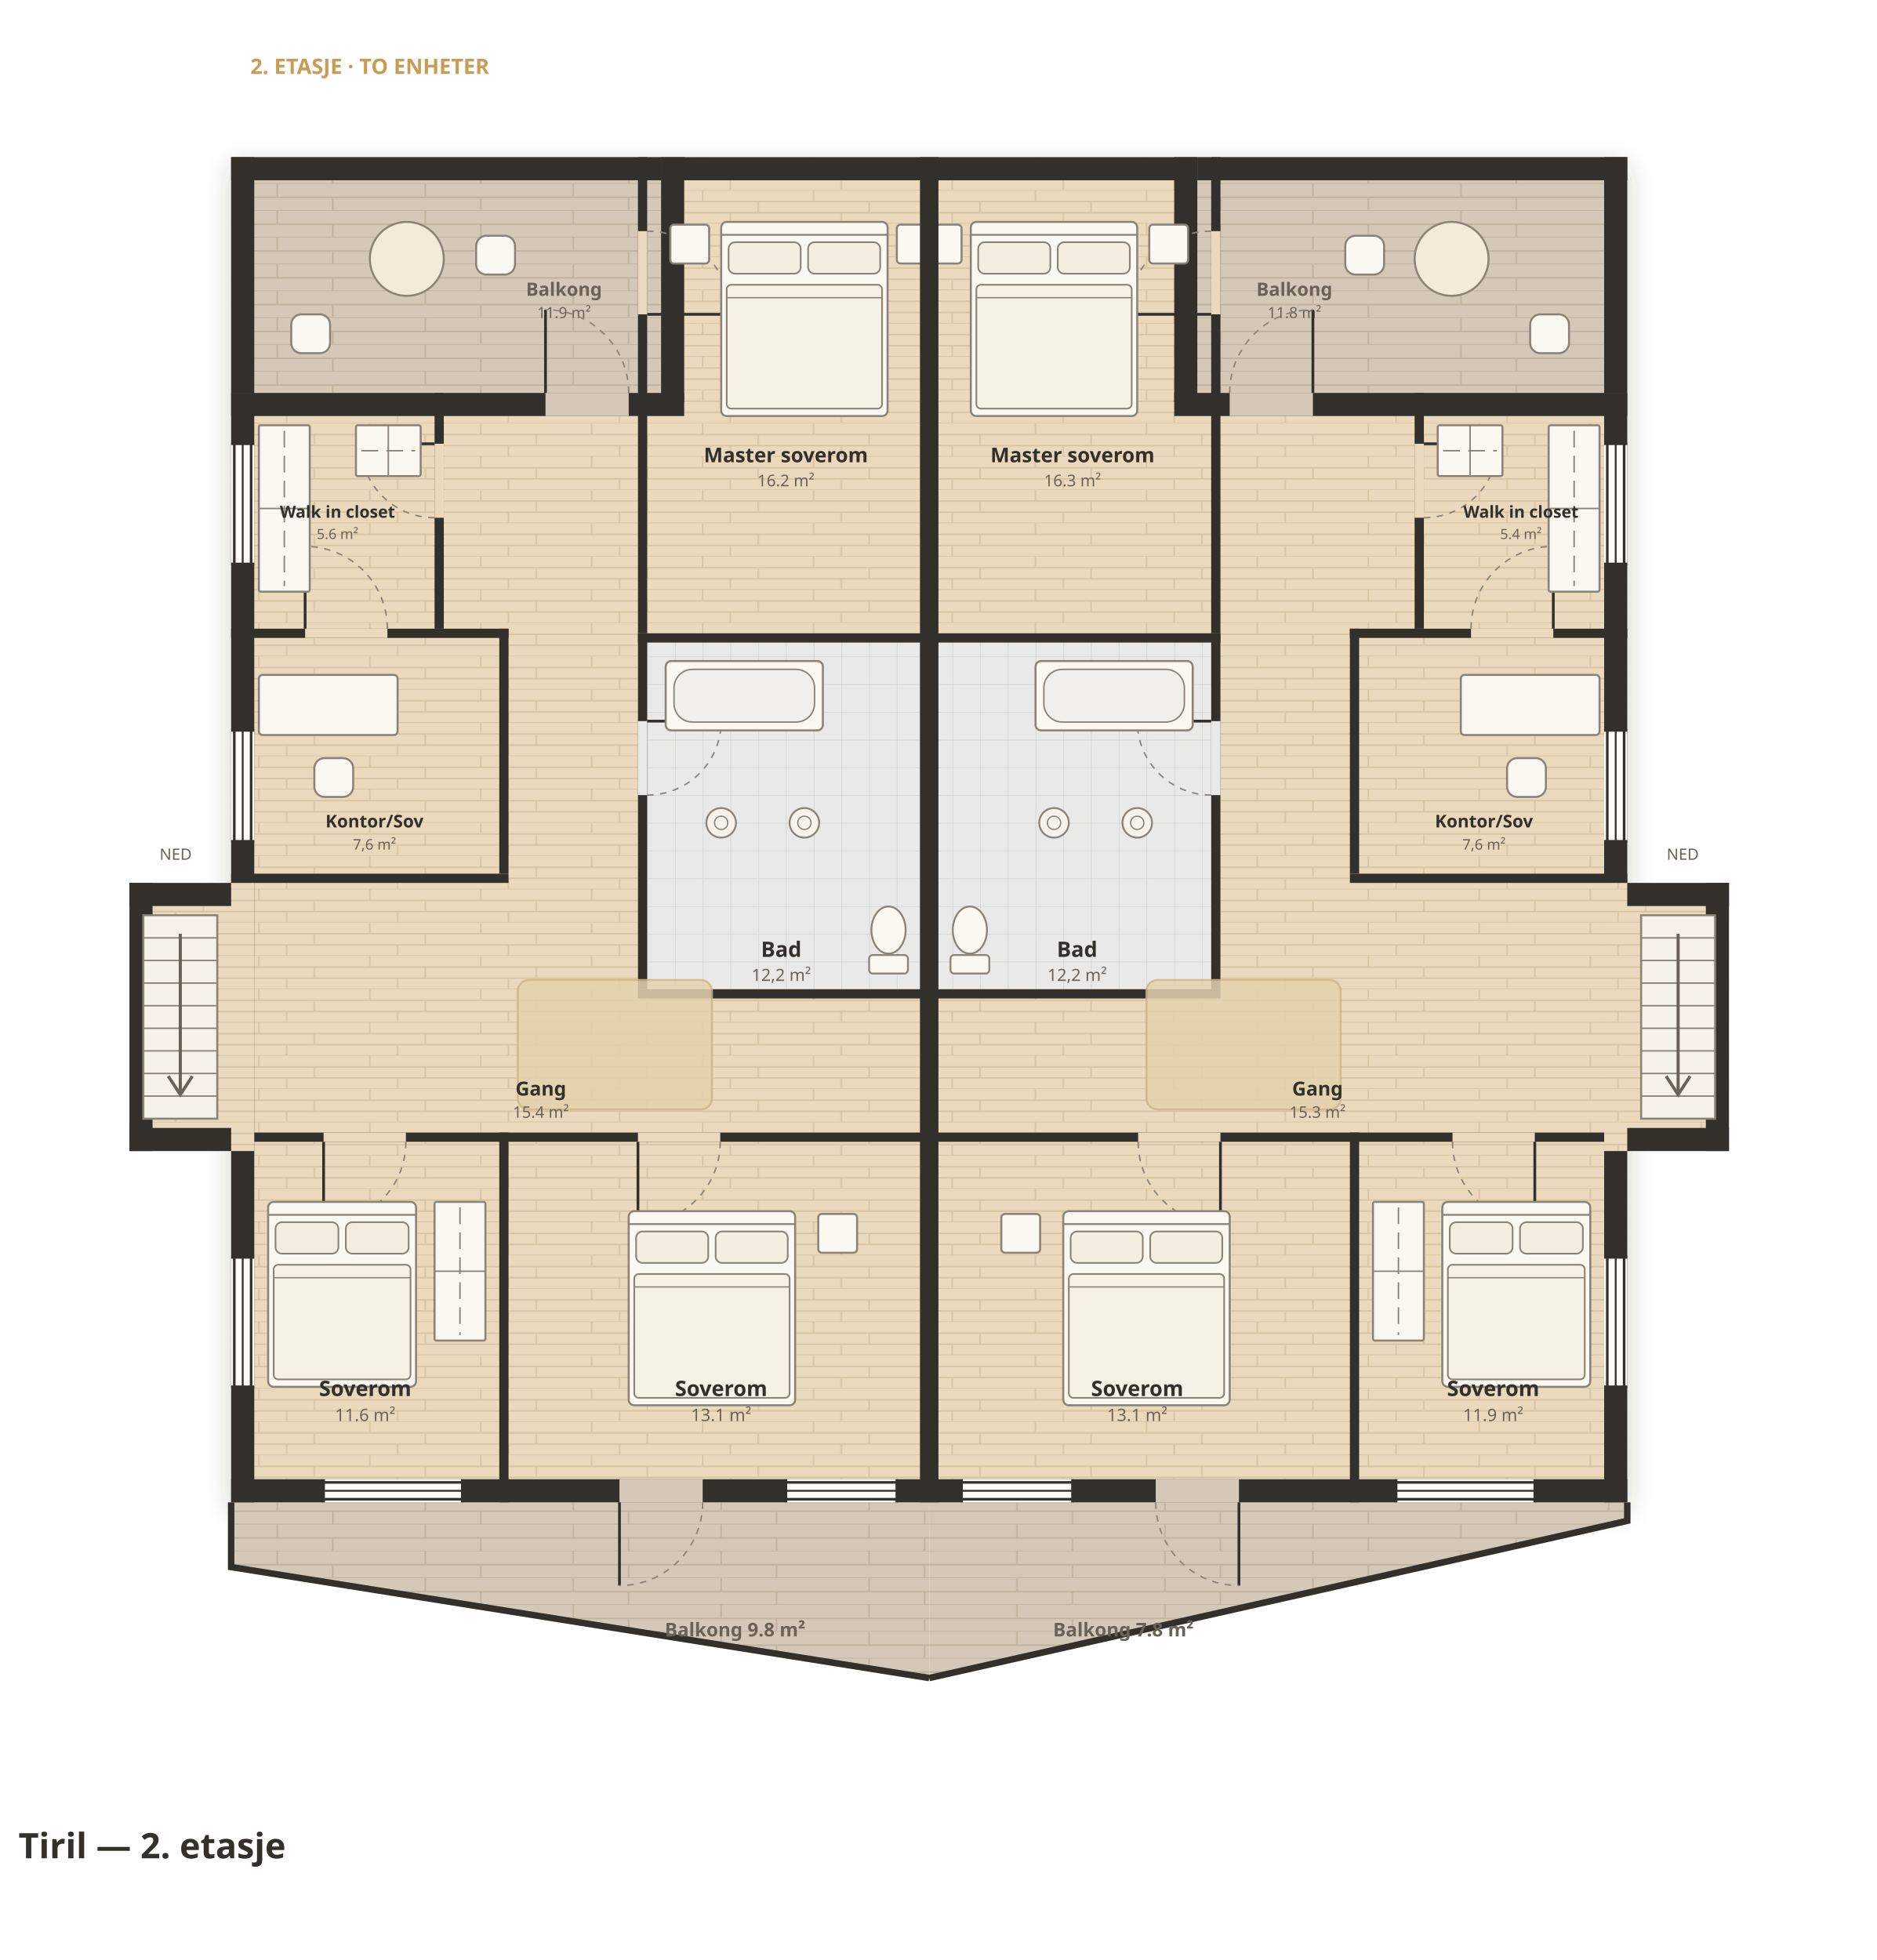
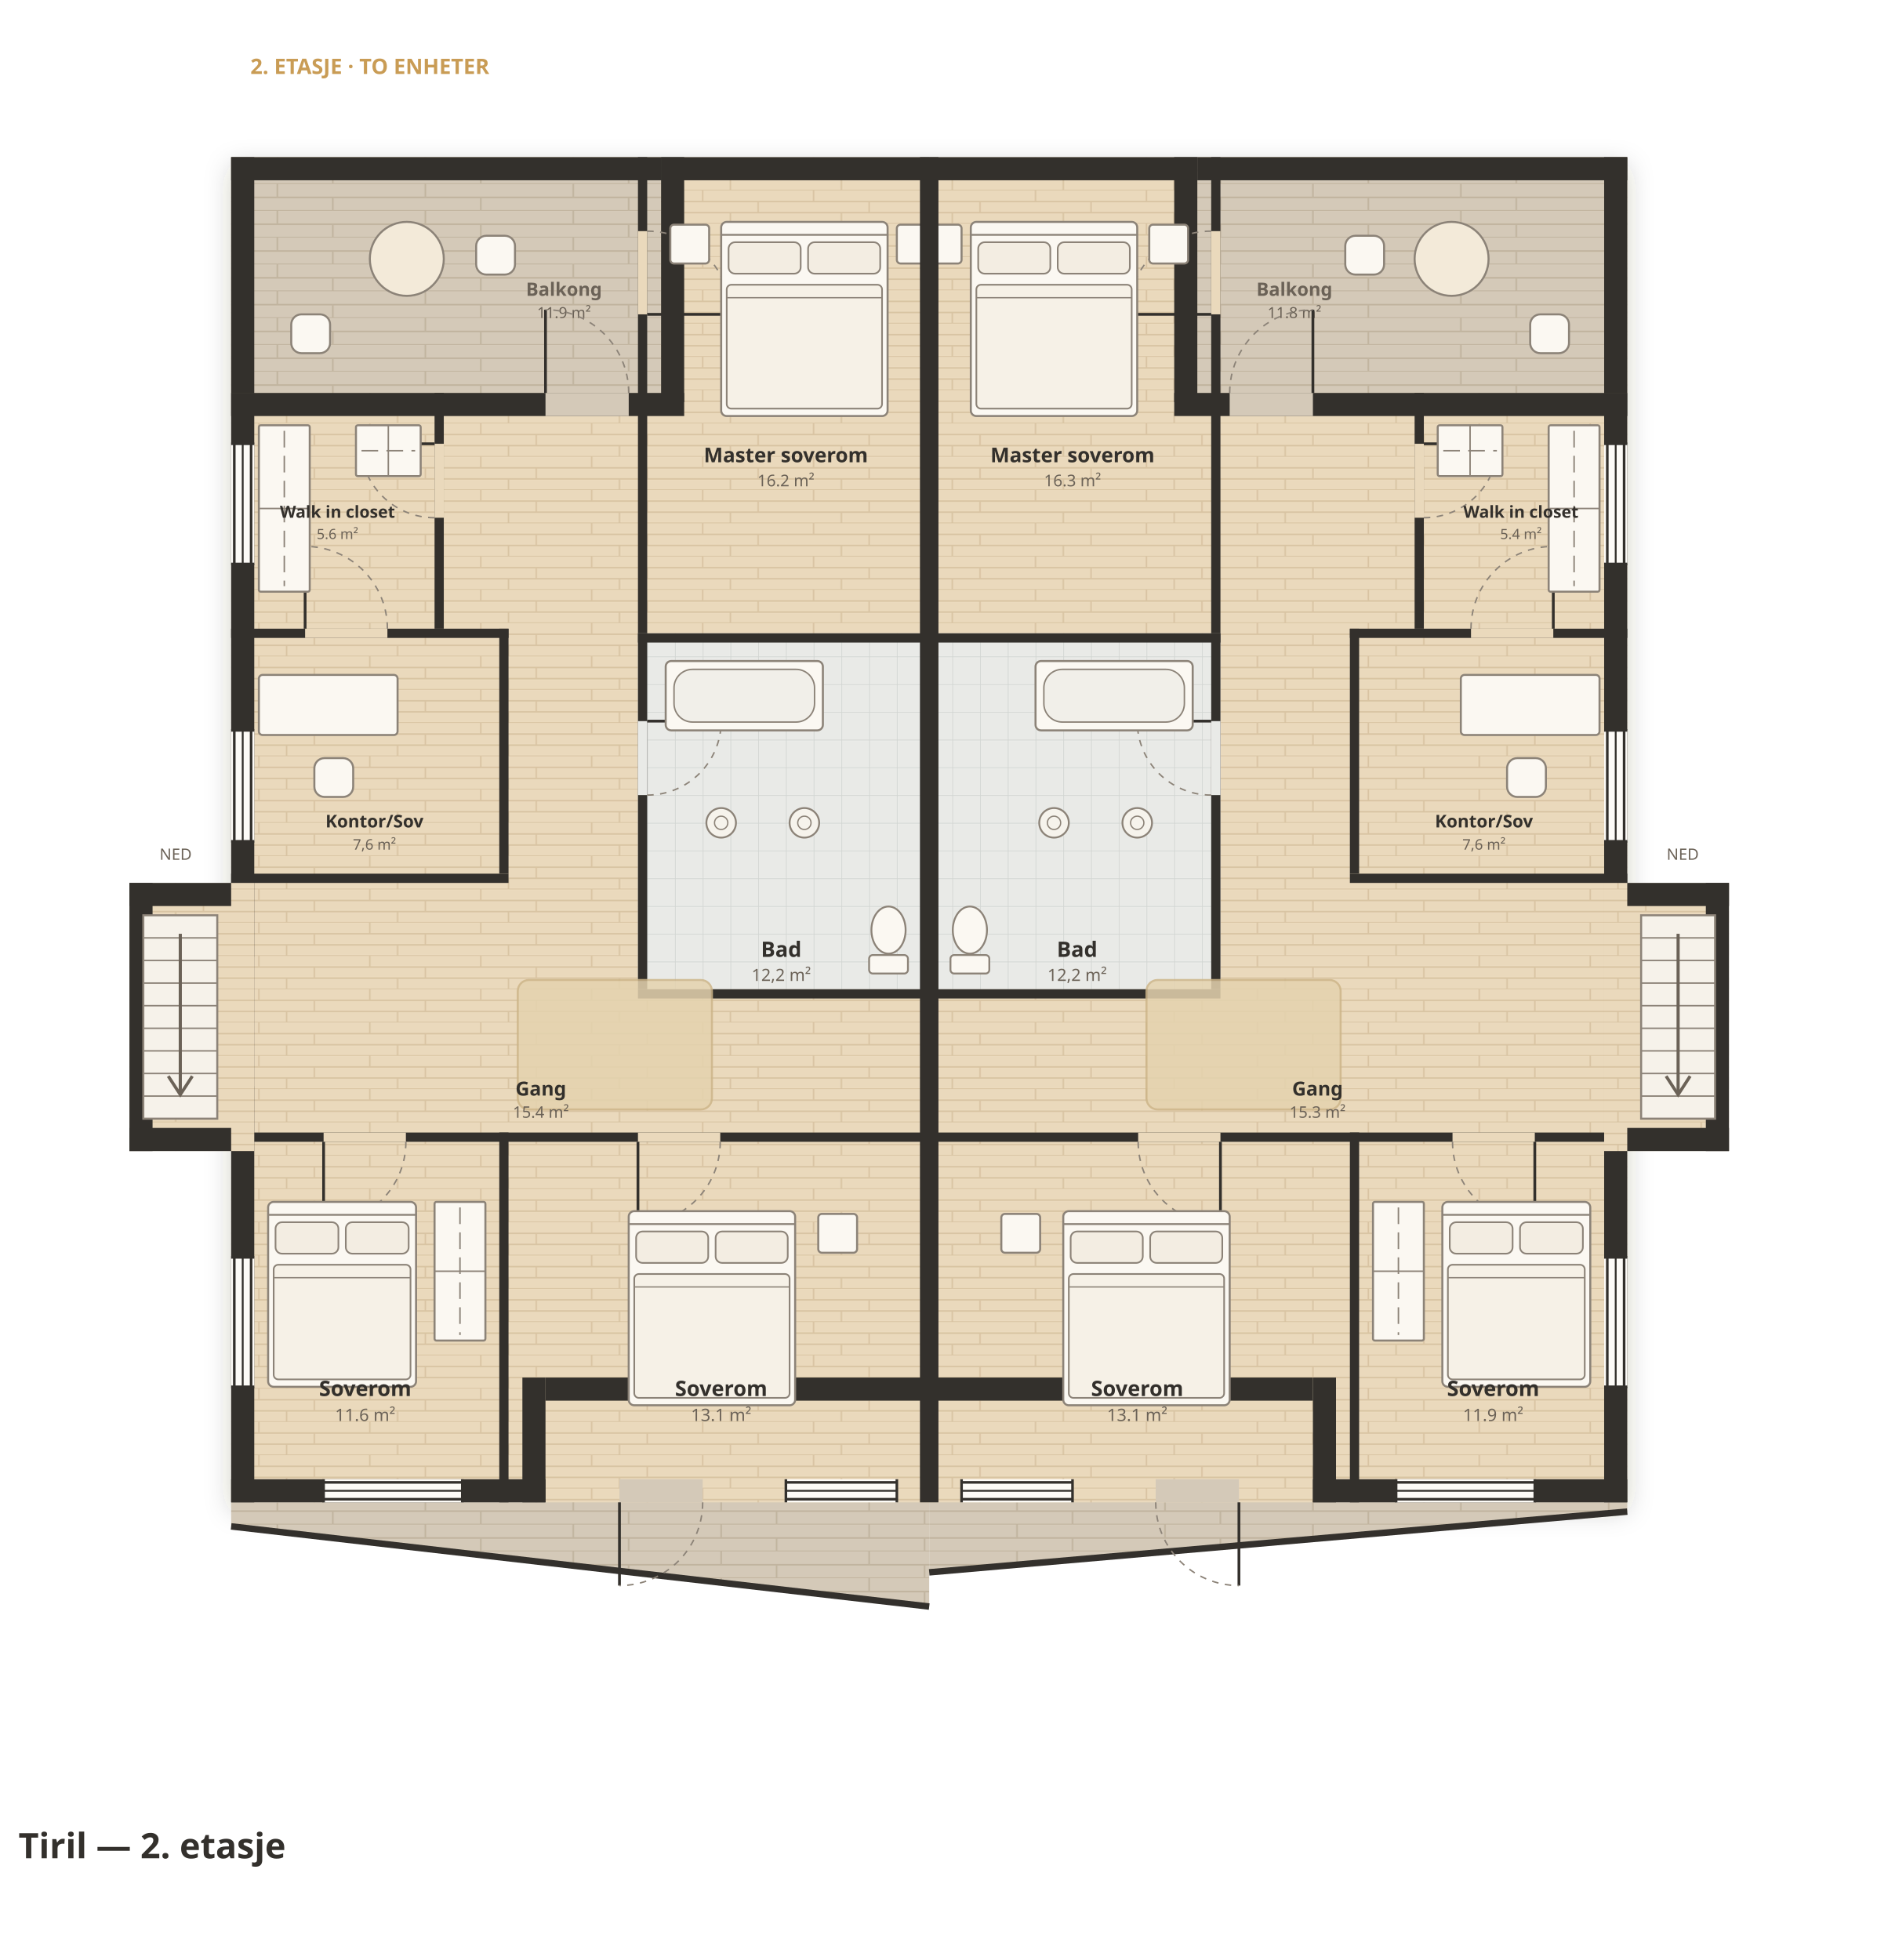
<svg xmlns="http://www.w3.org/2000/svg" viewBox="-2500 -1700 20300 21200" font-family="Poppins, Segoe UI, sans-serif">
  <defs>
    <pattern id="parkett" width="1200" height="360" patternUnits="userSpaceOnUse">
      <rect width="1200" height="360" fill="#EAD9BC" />
      <line x1="0" y1="120" x2="1200" y2="120" stroke="#D9C4A3" stroke-width="16" />
      <line x1="0" y1="240" x2="1200" y2="240" stroke="#D9C4A3" stroke-width="16" />
      <line x1="0" y1="360" x2="1200" y2="360" stroke="#D9C4A3" stroke-width="16" />
      <line x1="300" y1="0" x2="300" y2="120" stroke="#D9C4A3" stroke-width="16" />
      <line x1="900" y1="120" x2="900" y2="240" stroke="#D9C4A3" stroke-width="16" />
      <line x1="600" y1="240" x2="600" y2="360" stroke="#D9C4A3" stroke-width="16" />
    </pattern>
    <pattern id="flis" width="300" height="300" patternUnits="userSpaceOnUse">
      <rect width="300" height="300" fill="#E9EAE7" />
      <path d="M 300 0 L 0 0 0 300" fill="none" stroke="#D2D6D2" stroke-width="14" />
    </pattern>
    <pattern id="dekke" width="1600" height="290" patternUnits="userSpaceOnUse">
      <rect width="1600" height="290" fill="#D4C9B8" />
      <line x1="0" y1="145" x2="1600" y2="145" stroke="#C2B5A0" stroke-width="18" />
      <line x1="0" y1="290" x2="1600" y2="290" stroke="#C2B5A0" stroke-width="18" />
      <line x1="500" y1="0" x2="500" y2="145" stroke="#C2B5A0" stroke-width="18" />
      <line x1="1100" y1="145" x2="1100" y2="290" stroke="#C2B5A0" stroke-width="18" />
    </pattern>
    <pattern id="betong" width="900" height="900" patternUnits="userSpaceOnUse">
      <rect width="900" height="900" fill="#DDDAD3" />
      <circle cx="200" cy="260" r="26" fill="#CBC7BD" />
      <circle cx="640" cy="150" r="20" fill="#CBC7BD" />
      <circle cx="470" cy="560" r="30" fill="#CBC7BD" />
      <circle cx="760" cy="740" r="22" fill="#CBC7BD" />
      <circle cx="130" cy="760" r="18" fill="#CBC7BD" />
    </pattern>
    <filter id="skygge" x="-8%" y="-8%" width="116%" height="116%">
      <feDropShadow dx="0" dy="90" stdDeviation="140" flood-color="#33302C" flood-opacity="0.22" />
    </filter>
  </defs>
  <path d="M 0 0 H 15100 V 14550 H 0 Z" fill="#FDFBF7" filter="url(#skygge)" />
-   <path d="M 0 14550 L 7550 14550 L 7550 16450 L 0 15250 Z" fill="url(#dekke)" />
-   <path d="M 0 14550 L 0 15250 L 7550 16450" fill="none" stroke="#33302C" stroke-width="70" />
-   <text x="5450" y="16000" font-size="205" fill="#6b6257" font-weight="600" text-anchor="middle" font-family="Poppins, Segoe UI, sans-serif">Balkong 9.8 m²</text>
+   <path d="M 0 14550 L 3400 14550 L 3400 13450 L 7550 13450 L 7550 15677 L 0 14810 Z" fill="url(#dekke)" />
+   <path d="M 0 14810 L 7550 15677" fill="none" stroke="#33302C" stroke-width="70" />
+   <text x="2450" y="14100" font-size="200" fill="#6b6257" font-weight="600" text-anchor="middle" font-family="Poppins, Segoe UI, sans-serif">Balkong 9.8 m²</text>
  <rect x="0" y="0" width="7550" height="14550" fill="url(#parkett)" stroke="none" stroke-width="0" rx="0" opacity="1" />
  <rect x="4400" y="5150" width="3150" height="3850" fill="url(#flis)" stroke="none" stroke-width="0" rx="0" opacity="1" />
  <rect x="0" y="0" width="4650" height="2550" fill="url(#dekke)" stroke="none" stroke-width="0" rx="0" opacity="1" />
  <text x="3600" y="1500" font-size="200" fill="#6b6257" font-weight="600" text-anchor="middle" font-family="Poppins, Segoe UI, sans-serif">Balkong</text>
  <text x="3600" y="1740" font-size="165" fill="#6b6257" font-weight="400" text-anchor="middle" font-family="Poppins, Segoe UI, sans-serif">11.9 m²</text>
  <rect x="1500" y="700" width="800" height="800" fill="#F3EAD9" stroke="#8C8378" stroke-width="22" rx="400" opacity="1" />
  <rect x="2650" y="850" width="420" height="420" fill="#FBF8F2" stroke="#8C8378" stroke-width="22" rx="110" opacity="1" />
  <rect x="650" y="1700" width="420" height="420" fill="#FBF8F2" stroke="#8C8378" stroke-width="22" rx="110" opacity="1" />
  <rect x="4650" y="0" width="2900" height="250" fill="#33302C" stroke="none" stroke-width="0" rx="0" opacity="1" />
  <rect x="4650" y="0" width="250" height="2650" fill="#33302C" stroke="none" stroke-width="0" rx="0" opacity="1" />
  <rect x="0" y="2550" width="4900" height="250" fill="#33302C" stroke="none" stroke-width="0" rx="0" opacity="1" />
  <rect x="0" y="0" width="4650" height="250" fill="#33302C" stroke="none" stroke-width="0" rx="0" opacity="1" />
  <rect x="0" y="2550" width="250" height="12000" fill="#33302C" stroke="none" stroke-width="0" rx="0" opacity="1" />
  <rect x="0" y="0" width="250" height="2550" fill="#33302C" stroke="none" stroke-width="0" rx="0" opacity="1" />
-   <rect x="0" y="14300" width="7550" height="250" fill="#33302C" stroke="none" stroke-width="0" rx="0" opacity="1" />
+   <rect x="0" y="14300" width="3400" height="250" fill="#33302C" stroke="none" stroke-width="0" rx="0" opacity="1" />
+   <rect x="3400" y="13200" width="4150" height="250" fill="#33302C" stroke="none" stroke-width="0" rx="0" opacity="1" />
+   <rect x="3150" y="13200" width="250" height="1350" fill="#33302C" stroke="none" stroke-width="0" rx="0" opacity="1" />
  <rect x="4400" y="0" width="100" height="5150" fill="#33302C" stroke="none" stroke-width="0" rx="0" opacity="1" />
  <rect x="2200" y="2550" width="100" height="2550" fill="#33302C" stroke="none" stroke-width="0" rx="0" opacity="1" />
  <rect x="0" y="5100" width="3000" height="100" fill="#33302C" stroke="none" stroke-width="0" rx="0" opacity="1" />
  <rect x="2900" y="5100" width="100" height="2650" fill="#33302C" stroke="none" stroke-width="0" rx="0" opacity="1" />
  <rect x="0" y="7750" width="3000" height="100" fill="#33302C" stroke="none" stroke-width="0" rx="0" opacity="1" />
  <rect x="4400" y="5150" width="3150" height="100" fill="#33302C" stroke="none" stroke-width="0" rx="0" opacity="1" />
  <rect x="4400" y="5150" width="100" height="3850" fill="#33302C" stroke="none" stroke-width="0" rx="0" opacity="1" />
  <rect x="4400" y="9000" width="3150" height="100" fill="#33302C" stroke="none" stroke-width="0" rx="0" opacity="1" />
  <rect x="0" y="10550" width="7550" height="100" fill="#33302C" stroke="none" stroke-width="0" rx="0" opacity="1" />
  <rect x="2900" y="10550" width="100" height="4000" fill="#33302C" stroke="none" stroke-width="0" rx="0" opacity="1" />
  <rect x="3400" y="2550" width="900" height="250" fill="#D4C9B8" stroke="none" stroke-width="0" rx="0" opacity="1" />
  <path d="M 3400 2550 L 3400 1650" stroke="#33302C" stroke-width="30" fill="none" />
  <path d="M 4300 2550 A 900 900 0 0 0 3400 1650" stroke="#8C8378" stroke-width="16" fill="none" stroke-dasharray="70 70" />
  <rect x="4400" y="800" width="100" height="900" fill="#EAD9BC" stroke="none" stroke-width="0" rx="0" opacity="1" />
  <path d="M 4500 1700 L 5400 1700" stroke="#33302C" stroke-width="30" fill="none" />
  <path d="M 4500 800 A 900 900 0 0 1 5400 1700" stroke="#8C8378" stroke-width="16" fill="none" stroke-dasharray="70 70" />
  <rect x="2200" y="3100" width="100" height="800" fill="#EAD9BC" stroke="none" stroke-width="0" rx="0" opacity="1" />
  <path d="M 2200 3100 L 1400 3100" stroke="#33302C" stroke-width="30" fill="none" />
  <path d="M 2200 3900 A 800 800 0 0 1 1400 3100" stroke="#8C8378" stroke-width="16" fill="none" stroke-dasharray="70 70" />
  <rect x="800" y="5100" width="890" height="100" fill="#EAD9BC" stroke="none" stroke-width="0" rx="0" opacity="1" />
  <path d="M 800 5100 L 800 4210" stroke="#33302C" stroke-width="30" fill="none" />
  <path d="M 1690 5100 A 890 890 0 0 0 800 4210" stroke="#8C8378" stroke-width="16" fill="none" stroke-dasharray="70 70" />
  <rect x="4400" y="6100" width="100" height="800" fill="#E9EAE7" stroke="none" stroke-width="0" rx="0" opacity="1" />
  <path d="M 4500 6100 L 5300 6100" stroke="#33302C" stroke-width="30" fill="none" />
  <path d="M 4500 6900 A 800 800 0 0 0 5300 6100" stroke="#8C8378" stroke-width="16" fill="none" stroke-dasharray="70 70" />
  <rect x="1000" y="10550" width="890" height="100" fill="#EAD9BC" stroke="none" stroke-width="0" rx="0" opacity="1" />
  <path d="M 1000 10650 L 1000 11540" stroke="#33302C" stroke-width="30" fill="none" />
  <path d="M 1890 10650 A 890 890 0 0 1 1000 11540" stroke="#8C8378" stroke-width="16" fill="none" stroke-dasharray="70 70" />
  <rect x="4400" y="10550" width="890" height="100" fill="#EAD9BC" stroke="none" stroke-width="0" rx="0" opacity="1" />
  <path d="M 4400 10650 L 4400 11540" stroke="#33302C" stroke-width="30" fill="none" />
  <path d="M 5290 10650 A 890 890 0 0 1 4400 11540" stroke="#8C8378" stroke-width="16" fill="none" stroke-dasharray="70 70" />
  <rect x="4200" y="14300" width="900" height="250" fill="#D4C9B8" stroke="none" stroke-width="0" rx="0" opacity="1" />
  <path d="M 4200 14550 L 4200 15450" stroke="#33302C" stroke-width="30" fill="none" />
  <path d="M 5100 14550 A 900 900 0 0 1 4200 15450" stroke="#8C8378" stroke-width="16" fill="none" stroke-dasharray="70 70" />
  <rect x="-1100" y="7850" width="1350" height="2900" fill="url(#parkett)" stroke="none" stroke-width="0" rx="0" opacity="1" />
  <rect x="-1100" y="7850" width="1100" height="250" fill="#33302C" stroke="none" stroke-width="0" rx="0" opacity="1" />
  <rect x="-1100" y="10500" width="1100" height="250" fill="#33302C" stroke="none" stroke-width="0" rx="0" opacity="1" />
  <rect x="-1100" y="7850" width="250" height="2900" fill="#33302C" stroke="none" stroke-width="0" rx="0" opacity="1" />
  <rect x="-950" y="8200" width="800" height="2200" fill="#F6F2EA" stroke="#8C8378" stroke-width="22" rx="0" opacity="1" />
  <line x1="-950" y1="8444.444" x2="-150" y2="8444.444" stroke="#8C8378" stroke-width="16" />
  <line x1="-950" y1="8688.889" x2="-150" y2="8688.889" stroke="#8C8378" stroke-width="16" />
  <line x1="-950" y1="8933.333" x2="-150" y2="8933.333" stroke="#8C8378" stroke-width="16" />
  <line x1="-950" y1="9177.778" x2="-150" y2="9177.778" stroke="#8C8378" stroke-width="16" />
  <line x1="-950" y1="9422.222" x2="-150" y2="9422.222" stroke="#8C8378" stroke-width="16" />
  <line x1="-950" y1="9666.667" x2="-150" y2="9666.667" stroke="#8C8378" stroke-width="16" />
  <line x1="-950" y1="9911.111" x2="-150" y2="9911.111" stroke="#8C8378" stroke-width="16" />
  <line x1="-950" y1="10155.556" x2="-150" y2="10155.556" stroke="#8C8378" stroke-width="16" />
  <line x1="-550.0" y1="8400" x2="-550.0" y2="10140" stroke="#6b6257" stroke-width="34" />
  <path d="M -680.0 9940 L -550.0 10140 L -420.0 9940" fill="none" stroke="#6b6257" stroke-width="34" />
  <text x="-600" y="7600" font-size="170" fill="#6b6257" font-weight="500" text-anchor="middle" font-family="Poppins, Segoe UI, sans-serif">NED</text>
  <rect x="0" y="8650" width="250" height="1400" fill="url(#parkett)" stroke="none" stroke-width="0" rx="0" opacity="1" />
  <rect x="0" y="3100" width="250" height="1300" fill="#FDFBF7" stroke="none" stroke-width="0" rx="0" opacity="1" />
  <line x1="34" y1="3100" x2="34" y2="4400" stroke="#33302C" stroke-width="28" />
  <line x1="216" y1="3100" x2="216" y2="4400" stroke="#33302C" stroke-width="28" />
  <line x1="125.0" y1="3100" x2="125.0" y2="4400" stroke="#33302C" stroke-width="20" />
  <line x1="0" y1="3100" x2="250" y2="3100" stroke="#33302C" stroke-width="28" />
  <line x1="0" y1="4400" x2="250" y2="4400" stroke="#33302C" stroke-width="28" />
  <rect x="0" y="6200" width="250" height="1200" fill="#FDFBF7" stroke="none" stroke-width="0" rx="0" opacity="1" />
  <line x1="34" y1="6200" x2="34" y2="7400" stroke="#33302C" stroke-width="28" />
  <line x1="216" y1="6200" x2="216" y2="7400" stroke="#33302C" stroke-width="28" />
  <line x1="125.0" y1="6200" x2="125.0" y2="7400" stroke="#33302C" stroke-width="20" />
  <line x1="0" y1="6200" x2="250" y2="6200" stroke="#33302C" stroke-width="28" />
  <line x1="0" y1="7400" x2="250" y2="7400" stroke="#33302C" stroke-width="28" />
  <rect x="0" y="11900" width="250" height="1400" fill="#FDFBF7" stroke="none" stroke-width="0" rx="0" opacity="1" />
  <line x1="34" y1="11900" x2="34" y2="13300" stroke="#33302C" stroke-width="28" />
  <line x1="216" y1="11900" x2="216" y2="13300" stroke="#33302C" stroke-width="28" />
  <line x1="125.0" y1="11900" x2="125.0" y2="13300" stroke="#33302C" stroke-width="20" />
  <line x1="0" y1="11900" x2="250" y2="11900" stroke="#33302C" stroke-width="28" />
  <line x1="0" y1="13300" x2="250" y2="13300" stroke="#33302C" stroke-width="28" />
  <rect x="1000" y="14300" width="1500" height="250" fill="#FDFBF7" stroke="none" stroke-width="0" rx="0" opacity="1" />
  <line x1="1000" y1="14334" x2="2500" y2="14334" stroke="#33302C" stroke-width="28" />
  <line x1="1000" y1="14516" x2="2500" y2="14516" stroke="#33302C" stroke-width="28" />
  <line x1="1000" y1="14425.0" x2="2500" y2="14425.0" stroke="#33302C" stroke-width="20" />
  <line x1="1000" y1="14300" x2="1000" y2="14550" stroke="#33302C" stroke-width="28" />
  <line x1="2500" y1="14300" x2="2500" y2="14550" stroke="#33302C" stroke-width="28" />
  <rect x="6000" y="14300" width="1200" height="250" fill="#FDFBF7" stroke="none" stroke-width="0" rx="0" opacity="1" />
  <line x1="6000" y1="14334" x2="7200" y2="14334" stroke="#33302C" stroke-width="28" />
  <line x1="6000" y1="14516" x2="7200" y2="14516" stroke="#33302C" stroke-width="28" />
  <line x1="6000" y1="14425.0" x2="7200" y2="14425.0" stroke="#33302C" stroke-width="20" />
  <line x1="6000" y1="14300" x2="6000" y2="14550" stroke="#33302C" stroke-width="28" />
  <line x1="7200" y1="14300" x2="7200" y2="14550" stroke="#33302C" stroke-width="28" />
  <rect x="5300" y="700" width="1800" height="2100" fill="#FBF8F2" stroke="#8C8378" stroke-width="22" rx="60" opacity="1" />
  <line x1="5300" y1="840" x2="7100" y2="840" stroke="#8C8378" stroke-width="20" />
  <rect x="5380" y="920" width="780.0" height="340" fill="#F3EDE2" stroke="#8C8378" stroke-width="18" rx="70" opacity="1" />
  <rect x="6240.0" y="920" width="780.0" height="340" fill="#F3EDE2" stroke="#8C8378" stroke-width="18" rx="70" opacity="1" />
  <rect x="5360" y="1380" width="1680" height="1340" fill="#F6F1E7" stroke="#8C8378" stroke-width="18" rx="50" opacity="1" />
  <line x1="5360" y1="1520" x2="7040" y2="1520" stroke="#8C8378" stroke-width="14" />
  <rect x="4750" y="730" width="420" height="420" fill="#FBF8F2" stroke="#8C8378" stroke-width="22" rx="40" opacity="1" />
  <rect x="7200" y="730" width="420" height="420" fill="#FBF8F2" stroke="#8C8378" stroke-width="22" rx="40" opacity="1" />
  <rect x="300" y="2900" width="550" height="1800" fill="#FBF8F2" stroke="#8C8378" stroke-width="22" rx="20" opacity="1" />
  <line x1="575.0" y1="2960" x2="575.0" y2="4640" stroke="#8C8378" stroke-width="16" stroke-dasharray="180 90" />
  <line x1="300" y1="3800.0" x2="850" y2="3800.0" stroke="#8C8378" stroke-width="16" />
  <rect x="1350" y="2900" width="700" height="550" fill="#FBF8F2" stroke="#8C8378" stroke-width="22" rx="20" opacity="1" />
  <line x1="1410" y1="3175.0" x2="1990" y2="3175.0" stroke="#8C8378" stroke-width="16" stroke-dasharray="180 90" />
  <line x1="1700.0" y1="2900" x2="1700.0" y2="3450" stroke="#8C8378" stroke-width="16" />
  <rect x="300" y="5600" width="1500" height="650" fill="#FBF8F2" stroke="#8C8378" stroke-width="22" rx="40" opacity="1" />
  <rect x="900" y="6500" width="420" height="420" fill="#FBF8F2" stroke="#8C8378" stroke-width="22" rx="110" opacity="1" />
  <rect x="4700" y="5450" width="1700" height="750" fill="#FBF8F2" stroke="#8C8378" stroke-width="22" rx="60" opacity="1" />
  <rect x="4790" y="5540" width="1520" height="570" fill="#F1EFE9" stroke="#8C8378" stroke-width="16" rx="200" opacity="1" />
  <circle cx="5300" cy="7200" r="160" fill="#F6F3EC" stroke="#8C8378" stroke-width="20" />
  <circle cx="5300" cy="7200" r="72" fill="none" stroke="#8C8378" stroke-width="14" />
  <circle cx="6200" cy="7200" r="160" fill="#F6F3EC" stroke="#8C8378" stroke-width="20" />
  <circle cx="6200" cy="7200" r="72" fill="none" stroke="#8C8378" stroke-width="14" />
  <rect x="6900" y="8630" width="420" height="200" fill="#FBF8F2" stroke="#8C8378" stroke-width="20" rx="40" opacity="1" />
  <ellipse cx="7110" cy="8360" rx="185" ry="255" fill="#FBF8F2" stroke="#8C8378" stroke-width="20" />
  <rect x="3100" y="8900" width="2100" height="1400" fill="#E4D2AE" stroke="#CDB588" stroke-width="22" rx="120" opacity="0.85" />
  <rect x="400" y="11300" width="1600" height="2000" fill="#FBF8F2" stroke="#8C8378" stroke-width="22" rx="60" opacity="1" />
  <line x1="400" y1="11440" x2="2000" y2="11440" stroke="#8C8378" stroke-width="20" />
  <rect x="480" y="11520" width="680.0" height="340" fill="#F3EDE2" stroke="#8C8378" stroke-width="18" rx="70" opacity="1" />
  <rect x="1240.0" y="11520" width="680.0" height="340" fill="#F3EDE2" stroke="#8C8378" stroke-width="18" rx="70" opacity="1" />
  <rect x="460" y="11980" width="1480" height="1240" fill="#F6F1E7" stroke="#8C8378" stroke-width="18" rx="50" opacity="1" />
  <line x1="460" y1="12120" x2="1940" y2="12120" stroke="#8C8378" stroke-width="14" />
  <rect x="2200" y="11300" width="550" height="1500" fill="#FBF8F2" stroke="#8C8378" stroke-width="22" rx="20" opacity="1" />
  <line x1="2475.0" y1="11360" x2="2475.0" y2="12740" stroke="#8C8378" stroke-width="16" stroke-dasharray="180 90" />
  <line x1="2200" y1="12050.0" x2="2750" y2="12050.0" stroke="#8C8378" stroke-width="16" />
  <rect x="4300" y="11400" width="1800" height="2100" fill="#FBF8F2" stroke="#8C8378" stroke-width="22" rx="60" opacity="1" />
  <line x1="4300" y1="11540" x2="6100" y2="11540" stroke="#8C8378" stroke-width="20" />
  <rect x="4380" y="11620" width="780.0" height="340" fill="#F3EDE2" stroke="#8C8378" stroke-width="18" rx="70" opacity="1" />
  <rect x="5240.0" y="11620" width="780.0" height="340" fill="#F3EDE2" stroke="#8C8378" stroke-width="18" rx="70" opacity="1" />
  <rect x="4360" y="12080" width="1680" height="1340" fill="#F6F1E7" stroke="#8C8378" stroke-width="18" rx="50" opacity="1" />
  <line x1="4360" y1="12220" x2="6040" y2="12220" stroke="#8C8378" stroke-width="14" />
  <rect x="6350" y="11430" width="420" height="420" fill="#FBF8F2" stroke="#8C8378" stroke-width="22" rx="40" opacity="1" />
  <text x="6000" y="3300" font-size="220" fill="#33302C" font-weight="600" text-anchor="middle" font-family="Poppins, Segoe UI, sans-serif">Master soverom</text>
  <text x="6000" y="3560" font-size="175" fill="#6b6257" font-weight="400" text-anchor="middle" font-family="Poppins, Segoe UI, sans-serif">16.2 m²</text>
  <text x="1150" y="3900" font-size="180" fill="#33302C" font-weight="600" text-anchor="middle" font-family="Poppins, Segoe UI, sans-serif">Walk in closet</text>
  <text x="1150" y="4130" font-size="152" fill="#6b6257" font-weight="400" text-anchor="middle" font-family="Poppins, Segoe UI, sans-serif">5.6 m²</text>
  <text x="1550" y="7250" font-size="190" fill="#33302C" font-weight="600" text-anchor="middle" font-family="Poppins, Segoe UI, sans-serif">Kontor/Sov</text>
  <text x="1550" y="7490" font-size="158" fill="#6b6257" font-weight="400" text-anchor="middle" font-family="Poppins, Segoe UI, sans-serif">7,6 m²</text>
  <text x="5950" y="8650" font-size="230" fill="#33302C" font-weight="600" text-anchor="middle" font-family="Poppins, Segoe UI, sans-serif">Bad</text>
  <text x="5950" y="8910" font-size="182" fill="#6b6257" font-weight="400" text-anchor="middle" font-family="Poppins, Segoe UI, sans-serif">12,2 m²</text>
  <text x="3350" y="10150" font-size="210" fill="#33302C" font-weight="600" text-anchor="middle" font-family="Poppins, Segoe UI, sans-serif">Gang</text>
  <text x="3350" y="10390" font-size="172" fill="#6b6257" font-weight="400" text-anchor="middle" font-family="Poppins, Segoe UI, sans-serif">15.4 m²</text>
  <text x="1450" y="13400" font-size="230" fill="#33302C" font-weight="600" text-anchor="middle" font-family="Poppins, Segoe UI, sans-serif">Soverom</text>
  <text x="1450" y="13670" font-size="185" fill="#6b6257" font-weight="400" text-anchor="middle" font-family="Poppins, Segoe UI, sans-serif">11.6 m²</text>
  <text x="5300" y="13400" font-size="230" fill="#33302C" font-weight="600" text-anchor="middle" font-family="Poppins, Segoe UI, sans-serif">Soverom</text>
  <text x="5300" y="13670" font-size="185" fill="#6b6257" font-weight="400" text-anchor="middle" font-family="Poppins, Segoe UI, sans-serif">13.1 m²</text>
-   <path d="M 15100 14550 L 7550 14550 L 7550 16450 L 15100 14750 Z" fill="url(#dekke)" />
-   <path d="M 15100 14550 L 15100 14750 L 7550 16450" fill="none" stroke="#33302C" stroke-width="70" />
-   <text x="9650" y="16000" font-size="205" fill="#6b6257" font-weight="600" text-anchor="middle" font-family="Poppins, Segoe UI, sans-serif">Balkong 7.8 m²</text>
+   <path d="M 15100 14550 L 11700 14550 L 11700 13450 L 7550 13450 L 7550 15307 L 15100 14650 Z" fill="url(#dekke)" />
+   <path d="M 15100 14650 L 7550 15307" fill="none" stroke="#33302C" stroke-width="70" />
+   <text x="12650" y="14100" font-size="200" fill="#6b6257" font-weight="600" text-anchor="middle" font-family="Poppins, Segoe UI, sans-serif">Balkong 7.8 m²</text>
  <rect x="7550" y="0" width="7550" height="14550" fill="url(#parkett)" stroke="none" stroke-width="0" rx="0" opacity="1" />
  <rect x="7550" y="5150" width="3150" height="3850" fill="url(#flis)" stroke="none" stroke-width="0" rx="0" opacity="1" />
  <rect x="10450" y="0" width="4650" height="2550" fill="url(#dekke)" stroke="none" stroke-width="0" rx="0" opacity="1" />
  <text x="11500" y="1500" font-size="200" fill="#6b6257" font-weight="600" text-anchor="middle" font-family="Poppins, Segoe UI, sans-serif">Balkong</text>
  <text x="11500" y="1740" font-size="165" fill="#6b6257" font-weight="400" text-anchor="middle" font-family="Poppins, Segoe UI, sans-serif">11.8 m²</text>
  <rect x="12800" y="700" width="800" height="800" fill="#F3EAD9" stroke="#8C8378" stroke-width="22" rx="400" opacity="1" />
  <rect x="12050" y="850" width="420" height="420" fill="#FBF8F2" stroke="#8C8378" stroke-width="22" rx="110" opacity="1" />
  <rect x="14050" y="1700" width="420" height="420" fill="#FBF8F2" stroke="#8C8378" stroke-width="22" rx="110" opacity="1" />
  <rect x="7550" y="0" width="2900" height="250" fill="#33302C" stroke="none" stroke-width="0" rx="0" opacity="1" />
  <rect x="10200" y="0" width="250" height="2650" fill="#33302C" stroke="none" stroke-width="0" rx="0" opacity="1" />
  <rect x="10200" y="2550" width="4900" height="250" fill="#33302C" stroke="none" stroke-width="0" rx="0" opacity="1" />
  <rect x="10450" y="0" width="4650" height="250" fill="#33302C" stroke="none" stroke-width="0" rx="0" opacity="1" />
  <rect x="14850" y="2550" width="250" height="12000" fill="#33302C" stroke="none" stroke-width="0" rx="0" opacity="1" />
  <rect x="14850" y="0" width="250" height="2550" fill="#33302C" stroke="none" stroke-width="0" rx="0" opacity="1" />
-   <rect x="7550" y="14300" width="7550" height="250" fill="#33302C" stroke="none" stroke-width="0" rx="0" opacity="1" />
+   <rect x="11700" y="14300" width="3400" height="250" fill="#33302C" stroke="none" stroke-width="0" rx="0" opacity="1" />
+   <rect x="7550" y="13200" width="4150" height="250" fill="#33302C" stroke="none" stroke-width="0" rx="0" opacity="1" />
+   <rect x="11700" y="13200" width="250" height="1350" fill="#33302C" stroke="none" stroke-width="0" rx="0" opacity="1" />
  <rect x="10600" y="0" width="100" height="5150" fill="#33302C" stroke="none" stroke-width="0" rx="0" opacity="1" />
  <rect x="12800" y="2550" width="100" height="2550" fill="#33302C" stroke="none" stroke-width="0" rx="0" opacity="1" />
  <rect x="12100" y="5100" width="3000" height="100" fill="#33302C" stroke="none" stroke-width="0" rx="0" opacity="1" />
  <rect x="12100" y="5100" width="100" height="2650" fill="#33302C" stroke="none" stroke-width="0" rx="0" opacity="1" />
  <rect x="12100" y="7750" width="3000" height="100" fill="#33302C" stroke="none" stroke-width="0" rx="0" opacity="1" />
  <rect x="7550" y="5150" width="3150" height="100" fill="#33302C" stroke="none" stroke-width="0" rx="0" opacity="1" />
  <rect x="10600" y="5150" width="100" height="3850" fill="#33302C" stroke="none" stroke-width="0" rx="0" opacity="1" />
  <rect x="7550" y="9000" width="3150" height="100" fill="#33302C" stroke="none" stroke-width="0" rx="0" opacity="1" />
  <rect x="7550" y="10550" width="7550" height="100" fill="#33302C" stroke="none" stroke-width="0" rx="0" opacity="1" />
  <rect x="12100" y="10550" width="100" height="4000" fill="#33302C" stroke="none" stroke-width="0" rx="0" opacity="1" />
  <rect x="10800" y="2550" width="900" height="250" fill="#D4C9B8" stroke="none" stroke-width="0" rx="0" opacity="1" />
  <path d="M 11700 2550 L 11700 1650" stroke="#33302C" stroke-width="30" fill="none" />
  <path d="M 10800 2550 A 900 900 0 0 1 11700 1650" stroke="#8C8378" stroke-width="16" fill="none" stroke-dasharray="70 70" />
  <rect x="10600" y="800" width="100" height="900" fill="#EAD9BC" stroke="none" stroke-width="0" rx="0" opacity="1" />
  <path d="M 10600 1700 L 9700 1700" stroke="#33302C" stroke-width="30" fill="none" />
  <path d="M 10600 800 A 900 900 0 0 0 9700 1700" stroke="#8C8378" stroke-width="16" fill="none" stroke-dasharray="70 70" />
  <rect x="12800" y="3100" width="100" height="800" fill="#EAD9BC" stroke="none" stroke-width="0" rx="0" opacity="1" />
  <path d="M 12900 3100 L 13700 3100" stroke="#33302C" stroke-width="30" fill="none" />
  <path d="M 12900 3900 A 800 800 0 0 0 13700 3100" stroke="#8C8378" stroke-width="16" fill="none" stroke-dasharray="70 70" />
  <rect x="13410" y="5100" width="890" height="100" fill="#EAD9BC" stroke="none" stroke-width="0" rx="0" opacity="1" />
  <path d="M 14300 5100 L 14300 4210" stroke="#33302C" stroke-width="30" fill="none" />
  <path d="M 13410 5100 A 890 890 0 0 1 14300 4210" stroke="#8C8378" stroke-width="16" fill="none" stroke-dasharray="70 70" />
  <rect x="10600" y="6100" width="100" height="800" fill="#E9EAE7" stroke="none" stroke-width="0" rx="0" opacity="1" />
  <path d="M 10600 6100 L 9800 6100" stroke="#33302C" stroke-width="30" fill="none" />
  <path d="M 10600 6900 A 800 800 0 0 1 9800 6100" stroke="#8C8378" stroke-width="16" fill="none" stroke-dasharray="70 70" />
  <rect x="13210" y="10550" width="890" height="100" fill="#EAD9BC" stroke="none" stroke-width="0" rx="0" opacity="1" />
  <path d="M 14100 10650 L 14100 11540" stroke="#33302C" stroke-width="30" fill="none" />
  <path d="M 13210 10650 A 890 890 0 0 0 14100 11540" stroke="#8C8378" stroke-width="16" fill="none" stroke-dasharray="70 70" />
  <rect x="9810" y="10550" width="890" height="100" fill="#EAD9BC" stroke="none" stroke-width="0" rx="0" opacity="1" />
  <path d="M 10700 10650 L 10700 11540" stroke="#33302C" stroke-width="30" fill="none" />
  <path d="M 9810 10650 A 890 890 0 0 0 10700 11540" stroke="#8C8378" stroke-width="16" fill="none" stroke-dasharray="70 70" />
  <rect x="10000" y="14300" width="900" height="250" fill="#D4C9B8" stroke="none" stroke-width="0" rx="0" opacity="1" />
  <path d="M 10900 14550 L 10900 15450" stroke="#33302C" stroke-width="30" fill="none" />
  <path d="M 10000 14550 A 900 900 0 0 0 10900 15450" stroke="#8C8378" stroke-width="16" fill="none" stroke-dasharray="70 70" />
  <rect x="14850" y="7850" width="1350" height="2900" fill="url(#parkett)" stroke="none" stroke-width="0" rx="0" opacity="1" />
  <rect x="15100" y="7850" width="1100" height="250" fill="#33302C" stroke="none" stroke-width="0" rx="0" opacity="1" />
  <rect x="15100" y="10500" width="1100" height="250" fill="#33302C" stroke="none" stroke-width="0" rx="0" opacity="1" />
  <rect x="15950" y="7850" width="250" height="2900" fill="#33302C" stroke="none" stroke-width="0" rx="0" opacity="1" />
  <rect x="15250" y="8200" width="800" height="2200" fill="#F6F2EA" stroke="#8C8378" stroke-width="22" rx="0" opacity="1" />
  <line x1="15250" y1="8444.444" x2="16050" y2="8444.444" stroke="#8C8378" stroke-width="16" />
  <line x1="15250" y1="8688.889" x2="16050" y2="8688.889" stroke="#8C8378" stroke-width="16" />
  <line x1="15250" y1="8933.333" x2="16050" y2="8933.333" stroke="#8C8378" stroke-width="16" />
  <line x1="15250" y1="9177.778" x2="16050" y2="9177.778" stroke="#8C8378" stroke-width="16" />
  <line x1="15250" y1="9422.222" x2="16050" y2="9422.222" stroke="#8C8378" stroke-width="16" />
  <line x1="15250" y1="9666.667" x2="16050" y2="9666.667" stroke="#8C8378" stroke-width="16" />
  <line x1="15250" y1="9911.111" x2="16050" y2="9911.111" stroke="#8C8378" stroke-width="16" />
  <line x1="15250" y1="10155.556" x2="16050" y2="10155.556" stroke="#8C8378" stroke-width="16" />
  <line x1="15650.0" y1="8400" x2="15650.0" y2="10140" stroke="#6b6257" stroke-width="34" />
  <path d="M 15520.0 9940 L 15650.0 10140 L 15780.0 9940" fill="none" stroke="#6b6257" stroke-width="34" />
  <text x="15700" y="7600" font-size="170" fill="#6b6257" font-weight="500" text-anchor="middle" font-family="Poppins, Segoe UI, sans-serif">NED</text>
  <rect x="14850" y="8650" width="250" height="1400" fill="url(#parkett)" stroke="none" stroke-width="0" rx="0" opacity="1" />
  <rect x="14850" y="3100" width="250" height="1300" fill="#FDFBF7" stroke="none" stroke-width="0" rx="0" opacity="1" />
  <line x1="14884" y1="3100" x2="14884" y2="4400" stroke="#33302C" stroke-width="28" />
  <line x1="15066" y1="3100" x2="15066" y2="4400" stroke="#33302C" stroke-width="28" />
  <line x1="14975.0" y1="3100" x2="14975.0" y2="4400" stroke="#33302C" stroke-width="20" />
  <line x1="14850" y1="3100" x2="15100" y2="3100" stroke="#33302C" stroke-width="28" />
  <line x1="14850" y1="4400" x2="15100" y2="4400" stroke="#33302C" stroke-width="28" />
  <rect x="14850" y="6200" width="250" height="1200" fill="#FDFBF7" stroke="none" stroke-width="0" rx="0" opacity="1" />
  <line x1="14884" y1="6200" x2="14884" y2="7400" stroke="#33302C" stroke-width="28" />
  <line x1="15066" y1="6200" x2="15066" y2="7400" stroke="#33302C" stroke-width="28" />
  <line x1="14975.0" y1="6200" x2="14975.0" y2="7400" stroke="#33302C" stroke-width="20" />
  <line x1="14850" y1="6200" x2="15100" y2="6200" stroke="#33302C" stroke-width="28" />
  <line x1="14850" y1="7400" x2="15100" y2="7400" stroke="#33302C" stroke-width="28" />
  <rect x="14850" y="11900" width="250" height="1400" fill="#FDFBF7" stroke="none" stroke-width="0" rx="0" opacity="1" />
  <line x1="14884" y1="11900" x2="14884" y2="13300" stroke="#33302C" stroke-width="28" />
  <line x1="15066" y1="11900" x2="15066" y2="13300" stroke="#33302C" stroke-width="28" />
  <line x1="14975.0" y1="11900" x2="14975.0" y2="13300" stroke="#33302C" stroke-width="20" />
  <line x1="14850" y1="11900" x2="15100" y2="11900" stroke="#33302C" stroke-width="28" />
  <line x1="14850" y1="13300" x2="15100" y2="13300" stroke="#33302C" stroke-width="28" />
  <rect x="12600" y="14300" width="1500" height="250" fill="#FDFBF7" stroke="none" stroke-width="0" rx="0" opacity="1" />
  <line x1="12600" y1="14334" x2="14100" y2="14334" stroke="#33302C" stroke-width="28" />
  <line x1="12600" y1="14516" x2="14100" y2="14516" stroke="#33302C" stroke-width="28" />
  <line x1="12600" y1="14425.0" x2="14100" y2="14425.0" stroke="#33302C" stroke-width="20" />
  <line x1="12600" y1="14300" x2="12600" y2="14550" stroke="#33302C" stroke-width="28" />
  <line x1="14100" y1="14300" x2="14100" y2="14550" stroke="#33302C" stroke-width="28" />
  <rect x="7900" y="14300" width="1200" height="250" fill="#FDFBF7" stroke="none" stroke-width="0" rx="0" opacity="1" />
  <line x1="7900" y1="14334" x2="9100" y2="14334" stroke="#33302C" stroke-width="28" />
  <line x1="7900" y1="14516" x2="9100" y2="14516" stroke="#33302C" stroke-width="28" />
  <line x1="7900" y1="14425.0" x2="9100" y2="14425.0" stroke="#33302C" stroke-width="20" />
  <line x1="7900" y1="14300" x2="7900" y2="14550" stroke="#33302C" stroke-width="28" />
  <line x1="9100" y1="14300" x2="9100" y2="14550" stroke="#33302C" stroke-width="28" />
  <rect x="8000" y="700" width="1800" height="2100" fill="#FBF8F2" stroke="#8C8378" stroke-width="22" rx="60" opacity="1" />
  <line x1="8000" y1="840" x2="9800" y2="840" stroke="#8C8378" stroke-width="20" />
  <rect x="8080" y="920" width="780.0" height="340" fill="#F3EDE2" stroke="#8C8378" stroke-width="18" rx="70" opacity="1" />
  <rect x="8940.0" y="920" width="780.0" height="340" fill="#F3EDE2" stroke="#8C8378" stroke-width="18" rx="70" opacity="1" />
  <rect x="8060" y="1380" width="1680" height="1340" fill="#F6F1E7" stroke="#8C8378" stroke-width="18" rx="50" opacity="1" />
  <line x1="8060" y1="1520" x2="9740" y2="1520" stroke="#8C8378" stroke-width="14" />
  <rect x="9930" y="730" width="420" height="420" fill="#FBF8F2" stroke="#8C8378" stroke-width="22" rx="40" opacity="1" />
  <rect x="7480" y="730" width="420" height="420" fill="#FBF8F2" stroke="#8C8378" stroke-width="22" rx="40" opacity="1" />
  <rect x="14250" y="2900" width="550" height="1800" fill="#FBF8F2" stroke="#8C8378" stroke-width="22" rx="20" opacity="1" />
  <line x1="14525.0" y1="2960" x2="14525.0" y2="4640" stroke="#8C8378" stroke-width="16" stroke-dasharray="180 90" />
  <line x1="14250" y1="3800.0" x2="14800" y2="3800.0" stroke="#8C8378" stroke-width="16" />
  <rect x="13050" y="2900" width="700" height="550" fill="#FBF8F2" stroke="#8C8378" stroke-width="22" rx="20" opacity="1" />
  <line x1="13110" y1="3175.0" x2="13690" y2="3175.0" stroke="#8C8378" stroke-width="16" stroke-dasharray="180 90" />
  <line x1="13400.0" y1="2900" x2="13400.0" y2="3450" stroke="#8C8378" stroke-width="16" />
  <rect x="13300" y="5600" width="1500" height="650" fill="#FBF8F2" stroke="#8C8378" stroke-width="22" rx="40" opacity="1" />
  <rect x="13800" y="6500" width="420" height="420" fill="#FBF8F2" stroke="#8C8378" stroke-width="22" rx="110" opacity="1" />
  <rect x="8700" y="5450" width="1700" height="750" fill="#FBF8F2" stroke="#8C8378" stroke-width="22" rx="60" opacity="1" />
  <rect x="8790" y="5540" width="1520" height="570" fill="#F1EFE9" stroke="#8C8378" stroke-width="16" rx="200" opacity="1" />
  <circle cx="9800" cy="7200" r="160" fill="#F6F3EC" stroke="#8C8378" stroke-width="20" />
  <circle cx="9800" cy="7200" r="72" fill="none" stroke="#8C8378" stroke-width="14" />
  <circle cx="8900" cy="7200" r="160" fill="#F6F3EC" stroke="#8C8378" stroke-width="20" />
  <circle cx="8900" cy="7200" r="72" fill="none" stroke="#8C8378" stroke-width="14" />
  <rect x="7780" y="8630" width="420" height="200" fill="#FBF8F2" stroke="#8C8378" stroke-width="20" rx="40" opacity="1" />
  <ellipse cx="7990" cy="8360" rx="185" ry="255" fill="#FBF8F2" stroke="#8C8378" stroke-width="20" />
  <rect x="9900" y="8900" width="2100" height="1400" fill="#E4D2AE" stroke="#CDB588" stroke-width="22" rx="120" opacity="0.85" />
  <rect x="13100" y="11300" width="1600" height="2000" fill="#FBF8F2" stroke="#8C8378" stroke-width="22" rx="60" opacity="1" />
  <line x1="13100" y1="11440" x2="14700" y2="11440" stroke="#8C8378" stroke-width="20" />
  <rect x="13180" y="11520" width="680.0" height="340" fill="#F3EDE2" stroke="#8C8378" stroke-width="18" rx="70" opacity="1" />
  <rect x="13940.0" y="11520" width="680.0" height="340" fill="#F3EDE2" stroke="#8C8378" stroke-width="18" rx="70" opacity="1" />
  <rect x="13160" y="11980" width="1480" height="1240" fill="#F6F1E7" stroke="#8C8378" stroke-width="18" rx="50" opacity="1" />
  <line x1="13160" y1="12120" x2="14640" y2="12120" stroke="#8C8378" stroke-width="14" />
  <rect x="12350" y="11300" width="550" height="1500" fill="#FBF8F2" stroke="#8C8378" stroke-width="22" rx="20" opacity="1" />
  <line x1="12625.0" y1="11360" x2="12625.0" y2="12740" stroke="#8C8378" stroke-width="16" stroke-dasharray="180 90" />
  <line x1="12350" y1="12050.0" x2="12900" y2="12050.0" stroke="#8C8378" stroke-width="16" />
  <rect x="9000" y="11400" width="1800" height="2100" fill="#FBF8F2" stroke="#8C8378" stroke-width="22" rx="60" opacity="1" />
  <line x1="9000" y1="11540" x2="10800" y2="11540" stroke="#8C8378" stroke-width="20" />
  <rect x="9080" y="11620" width="780.0" height="340" fill="#F3EDE2" stroke="#8C8378" stroke-width="18" rx="70" opacity="1" />
  <rect x="9940.0" y="11620" width="780.0" height="340" fill="#F3EDE2" stroke="#8C8378" stroke-width="18" rx="70" opacity="1" />
  <rect x="9060" y="12080" width="1680" height="1340" fill="#F6F1E7" stroke="#8C8378" stroke-width="18" rx="50" opacity="1" />
  <line x1="9060" y1="12220" x2="10740" y2="12220" stroke="#8C8378" stroke-width="14" />
  <rect x="8330" y="11430" width="420" height="420" fill="#FBF8F2" stroke="#8C8378" stroke-width="22" rx="40" opacity="1" />
  <text x="9100" y="3300" font-size="220" fill="#33302C" font-weight="600" text-anchor="middle" font-family="Poppins, Segoe UI, sans-serif">Master soverom</text>
  <text x="9100" y="3560" font-size="175" fill="#6b6257" font-weight="400" text-anchor="middle" font-family="Poppins, Segoe UI, sans-serif">16.3 m²</text>
  <text x="13950" y="3900" font-size="180" fill="#33302C" font-weight="600" text-anchor="middle" font-family="Poppins, Segoe UI, sans-serif">Walk in closet</text>
  <text x="13950" y="4130" font-size="152" fill="#6b6257" font-weight="400" text-anchor="middle" font-family="Poppins, Segoe UI, sans-serif">5.4 m²</text>
  <text x="13550" y="7250" font-size="190" fill="#33302C" font-weight="600" text-anchor="middle" font-family="Poppins, Segoe UI, sans-serif">Kontor/Sov</text>
  <text x="13550" y="7490" font-size="158" fill="#6b6257" font-weight="400" text-anchor="middle" font-family="Poppins, Segoe UI, sans-serif">7,6 m²</text>
  <text x="9150" y="8650" font-size="230" fill="#33302C" font-weight="600" text-anchor="middle" font-family="Poppins, Segoe UI, sans-serif">Bad</text>
  <text x="9150" y="8910" font-size="182" fill="#6b6257" font-weight="400" text-anchor="middle" font-family="Poppins, Segoe UI, sans-serif">12,2 m²</text>
  <text x="11750" y="10150" font-size="210" fill="#33302C" font-weight="600" text-anchor="middle" font-family="Poppins, Segoe UI, sans-serif">Gang</text>
  <text x="11750" y="10390" font-size="172" fill="#6b6257" font-weight="400" text-anchor="middle" font-family="Poppins, Segoe UI, sans-serif">15.3 m²</text>
  <text x="13650" y="13400" font-size="230" fill="#33302C" font-weight="600" text-anchor="middle" font-family="Poppins, Segoe UI, sans-serif">Soverom</text>
  <text x="13650" y="13670" font-size="185" fill="#6b6257" font-weight="400" text-anchor="middle" font-family="Poppins, Segoe UI, sans-serif">11.9 m²</text>
  <text x="9800" y="13400" font-size="230" fill="#33302C" font-weight="600" text-anchor="middle" font-family="Poppins, Segoe UI, sans-serif">Soverom</text>
  <text x="9800" y="13670" font-size="185" fill="#6b6257" font-weight="400" text-anchor="middle" font-family="Poppins, Segoe UI, sans-serif">13.1 m²</text>
  <rect x="7450" y="0" width="200" height="14550" fill="#33302C" stroke="none" stroke-width="0" rx="0" opacity="1" />
  <text x="1500" y="-900" font-size="230" fill="#C99C55" font-weight="600" text-anchor="middle" font-family="Poppins, Segoe UI, sans-serif">2. ETASJE · TO ENHETER</text>
  <text x="-2300" y="18400" font-size="380" fill="#33302C" font-weight="600" text-anchor="start" font-family="Poppins, Segoe UI, sans-serif">Tiril — 2. etasje</text>
</svg>
